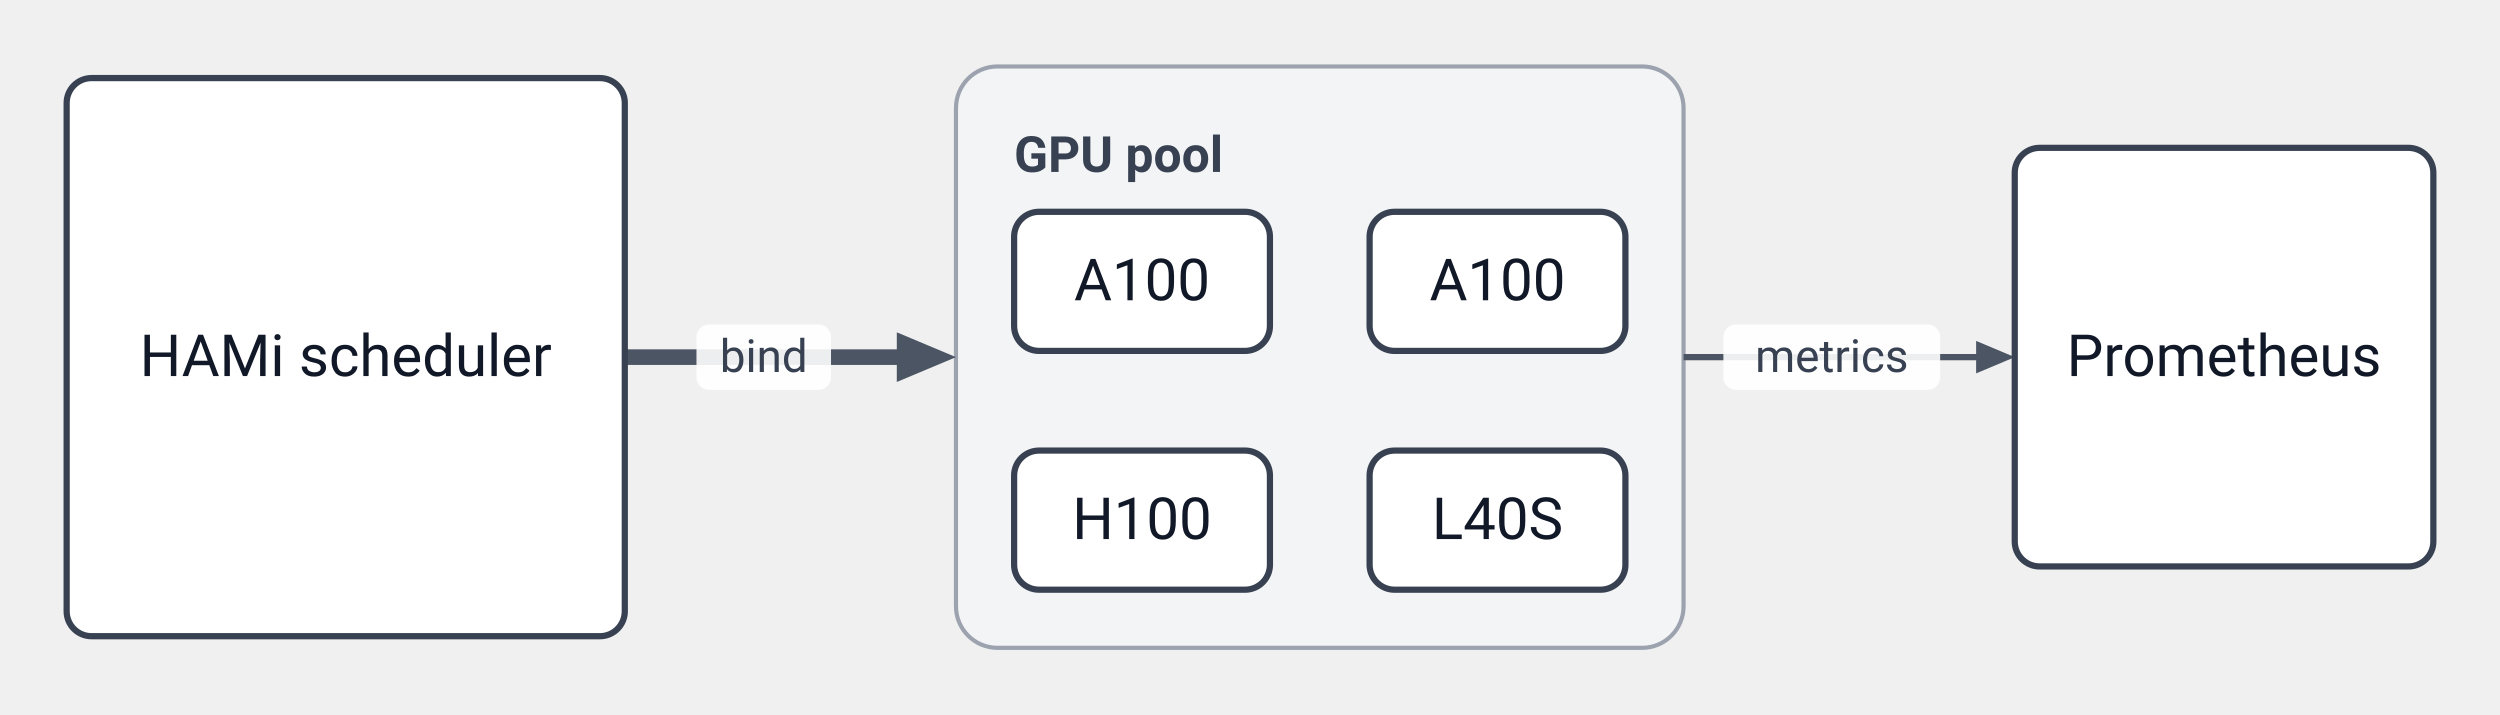
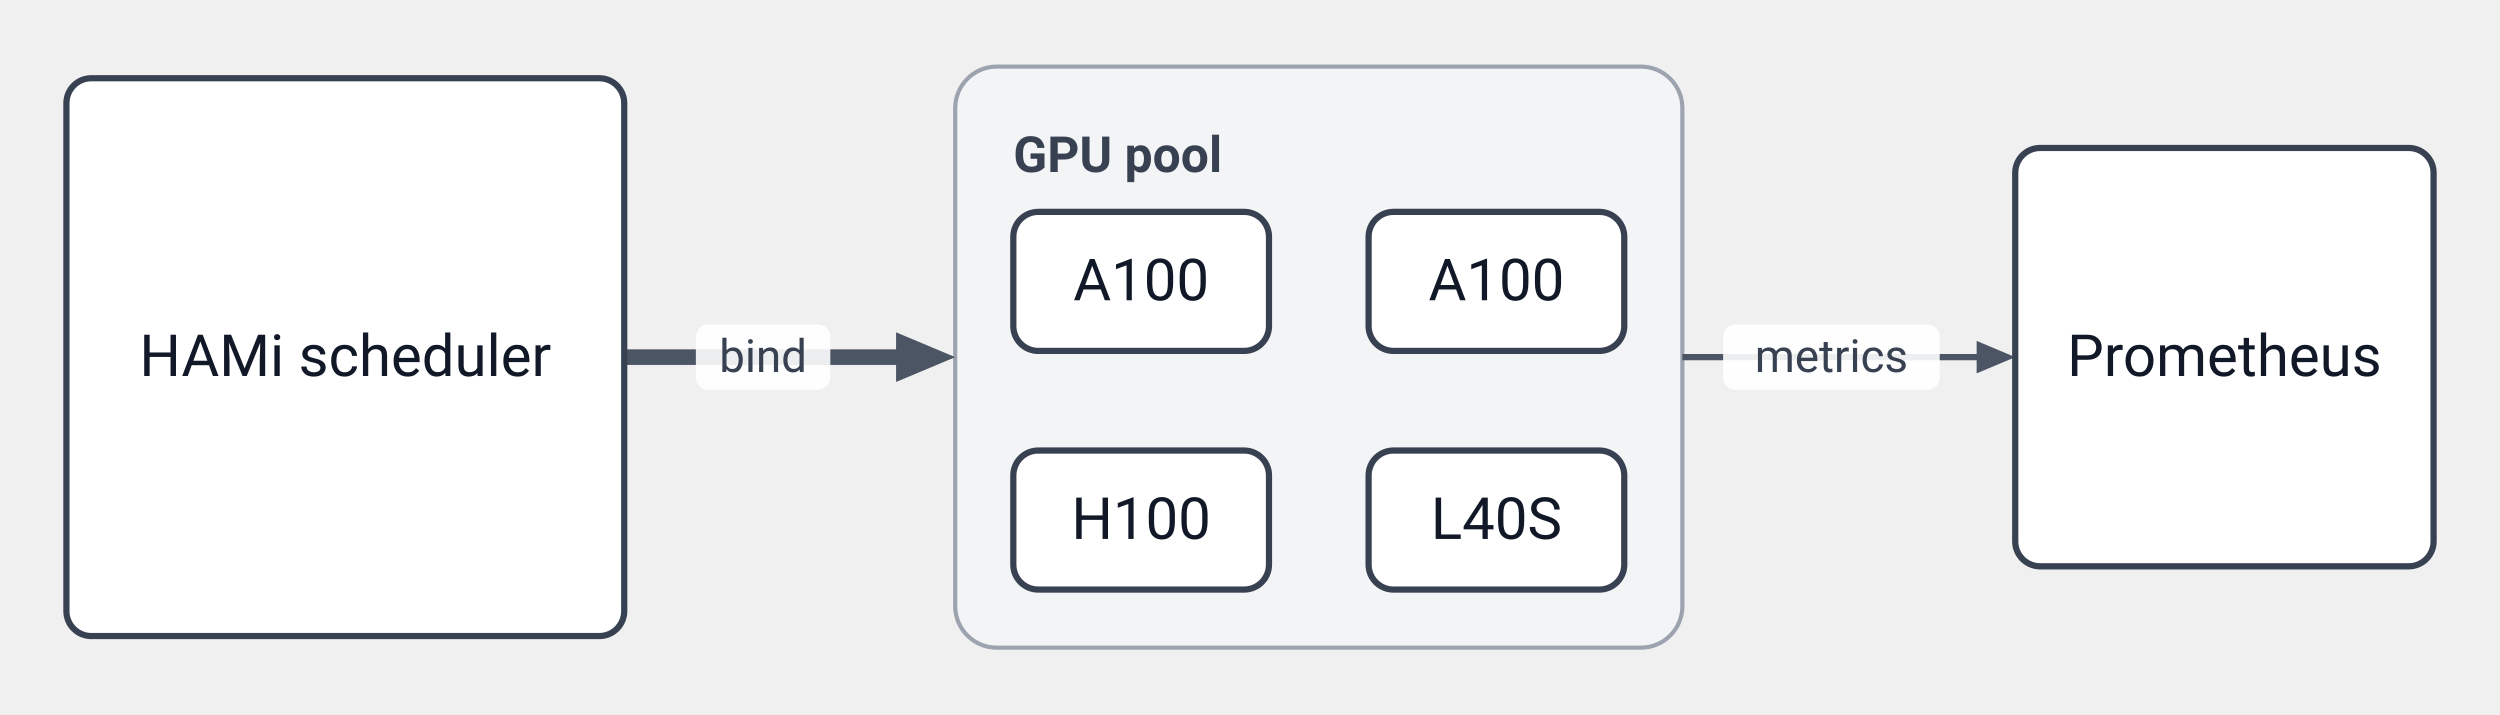
- <svg xmlns="http://www.w3.org/2000/svg" width="602" height="172" viewBox="0 0 601.9 172" class="predictygraph">
+ <svg xmlns="http://www.w3.org/2000/svg" width="602" height="172" viewBox="0 0 602.35 172" class="predictygraph">
  <g class="pdg-groups">
    <g id="pool" class="pdg-group">
      <rect x="230.15" y="16" width="175.2" height="140" rx="10" fill="#f3f4f6" stroke="#9ca3af" stroke-width="1" />
      <text x="244.15" y="41.4" text-anchor="start" fill="#374151" font-family="Roboto, Arial, &quot;Helvetica Neue&quot;, sans-serif" font-size="12" font-weight="bold" font-style="normal">GPU pool</text>
    </g>
  </g>
  <g class="pdg-edges">
    <g id="e0" class="pdg-edge">
      <path d="M 150.4 86 L 217.33 86" fill="none" stroke="#4b5563" stroke-linejoin="round" stroke-width="3.75" stroke-linecap="butt" class="pdg-line" />
      <polygon points="230.15,86 215.9,91.98 215.9,80.02" fill="#4b5563" class="pdg-head" />
      <rect x="167.66" y="78.13" width="32.4" height="15.75" rx="3" fill="#ffffff" fill-opacity="0.9" class="pdg-label-bg" />
      <text x="183.86" y="89.58" text-anchor="middle" fill="#374151" font-family="Roboto, Arial, &quot;Helvetica Neue&quot;, sans-serif" font-size="11" font-weight="normal" font-style="normal">bind</text>
    </g>
    <g id="e1" class="pdg-edge">
-       <path d="M 405.35 86 L 476.73 86" fill="none" stroke="#4b5563" stroke-linejoin="round" stroke-width="1.5" stroke-linecap="butt" class="pdg-line" />
-       <polygon points="485.1,86 475.8,89.91 475.8,82.09" fill="#4b5563" class="pdg-head" />
-       <rect x="414.94" y="78.13" width="52.2" height="15.75" rx="3" fill="#ffffff" fill-opacity="0.9" class="pdg-label-bg" />
-       <text x="441.04" y="89.58" text-anchor="middle" fill="#374151" font-family="Roboto, Arial, &quot;Helvetica Neue&quot;, sans-serif" font-size="11" font-weight="normal" font-style="normal">metrics</text>
+       <path d="M 405.35 86 L 477.18 86" fill="none" stroke="#4b5563" stroke-linejoin="round" stroke-width="1.5" stroke-linecap="butt" class="pdg-line" />
+       <polygon points="485.55,86 476.25,89.91 476.25,82.09" fill="#4b5563" class="pdg-head" />
+       <rect x="415.16" y="78.13" width="52.2" height="15.75" rx="3" fill="#ffffff" fill-opacity="0.9" class="pdg-label-bg" />
+       <text x="441.26" y="89.58" text-anchor="middle" fill="#374151" font-family="Roboto, Arial, &quot;Helvetica Neue&quot;, sans-serif" font-size="11" font-weight="normal" font-style="normal">metrics</text>
    </g>
  </g>
  <g class="pdg-nodes">
    <g id="sched" class="pdg-node">
      <rect x="16" y="18.8" width="134.4" height="134.4" rx="6" fill="#ffffff" stroke="#374151" stroke-width="1.5" />
      <text x="83.2" y="90.55" text-anchor="middle" fill="#111827" font-family="Roboto, Arial, &quot;Helvetica Neue&quot;, sans-serif" font-size="14" font-weight="normal" font-style="normal">HAMi scheduler</text>
    </g>
    <g id="g0" class="pdg-node">
      <rect x="244.15" y="51" width="61.6" height="33.5" rx="6" fill="#ffffff" stroke="#374151" stroke-width="1.5" />
      <text x="274.95" y="72.3" text-anchor="middle" fill="#111827" font-family="Roboto, Arial, &quot;Helvetica Neue&quot;, sans-serif" font-size="14" font-weight="normal" font-style="normal">A100</text>
    </g>
    <g id="g1" class="pdg-node">
      <rect x="329.75" y="51" width="61.6" height="33.5" rx="6" fill="#ffffff" stroke="#374151" stroke-width="1.5" />
      <text x="360.55" y="72.3" text-anchor="middle" fill="#111827" font-family="Roboto, Arial, &quot;Helvetica Neue&quot;, sans-serif" font-size="14" font-weight="normal" font-style="normal">A100</text>
    </g>
    <g id="g2" class="pdg-node">
      <rect x="244.15" y="108.5" width="61.6" height="33.5" rx="6" fill="#ffffff" stroke="#374151" stroke-width="1.5" />
      <text x="274.95" y="129.8" text-anchor="middle" fill="#111827" font-family="Roboto, Arial, &quot;Helvetica Neue&quot;, sans-serif" font-size="14" font-weight="normal" font-style="normal">H100</text>
    </g>
    <g id="g3" class="pdg-node">
      <rect x="329.75" y="108.5" width="61.6" height="33.5" rx="6" fill="#ffffff" stroke="#374151" stroke-width="1.5" />
      <text x="360.55" y="129.8" text-anchor="middle" fill="#111827" font-family="Roboto, Arial, &quot;Helvetica Neue&quot;, sans-serif" font-size="14" font-weight="normal" font-style="normal">L40S</text>
    </g>
    <g id="prom" class="pdg-node">
-       <rect x="485.1" y="35.6" width="100.8" height="100.8" rx="6" fill="#ffffff" stroke="#374151" stroke-width="1.5" />
-       <text x="535.5" y="90.55" text-anchor="middle" fill="#111827" font-family="Roboto, Arial, &quot;Helvetica Neue&quot;, sans-serif" font-size="14" font-weight="normal" font-style="normal">Prometheus</text>
+       <rect x="485.55" y="35.6" width="100.8" height="100.8" rx="6" fill="#ffffff" stroke="#374151" stroke-width="1.5" />
+       <text x="535.95" y="90.55" text-anchor="middle" fill="#111827" font-family="Roboto, Arial, &quot;Helvetica Neue&quot;, sans-serif" font-size="14" font-weight="normal" font-style="normal">Prometheus</text>
    </g>
  </g>
</svg>
